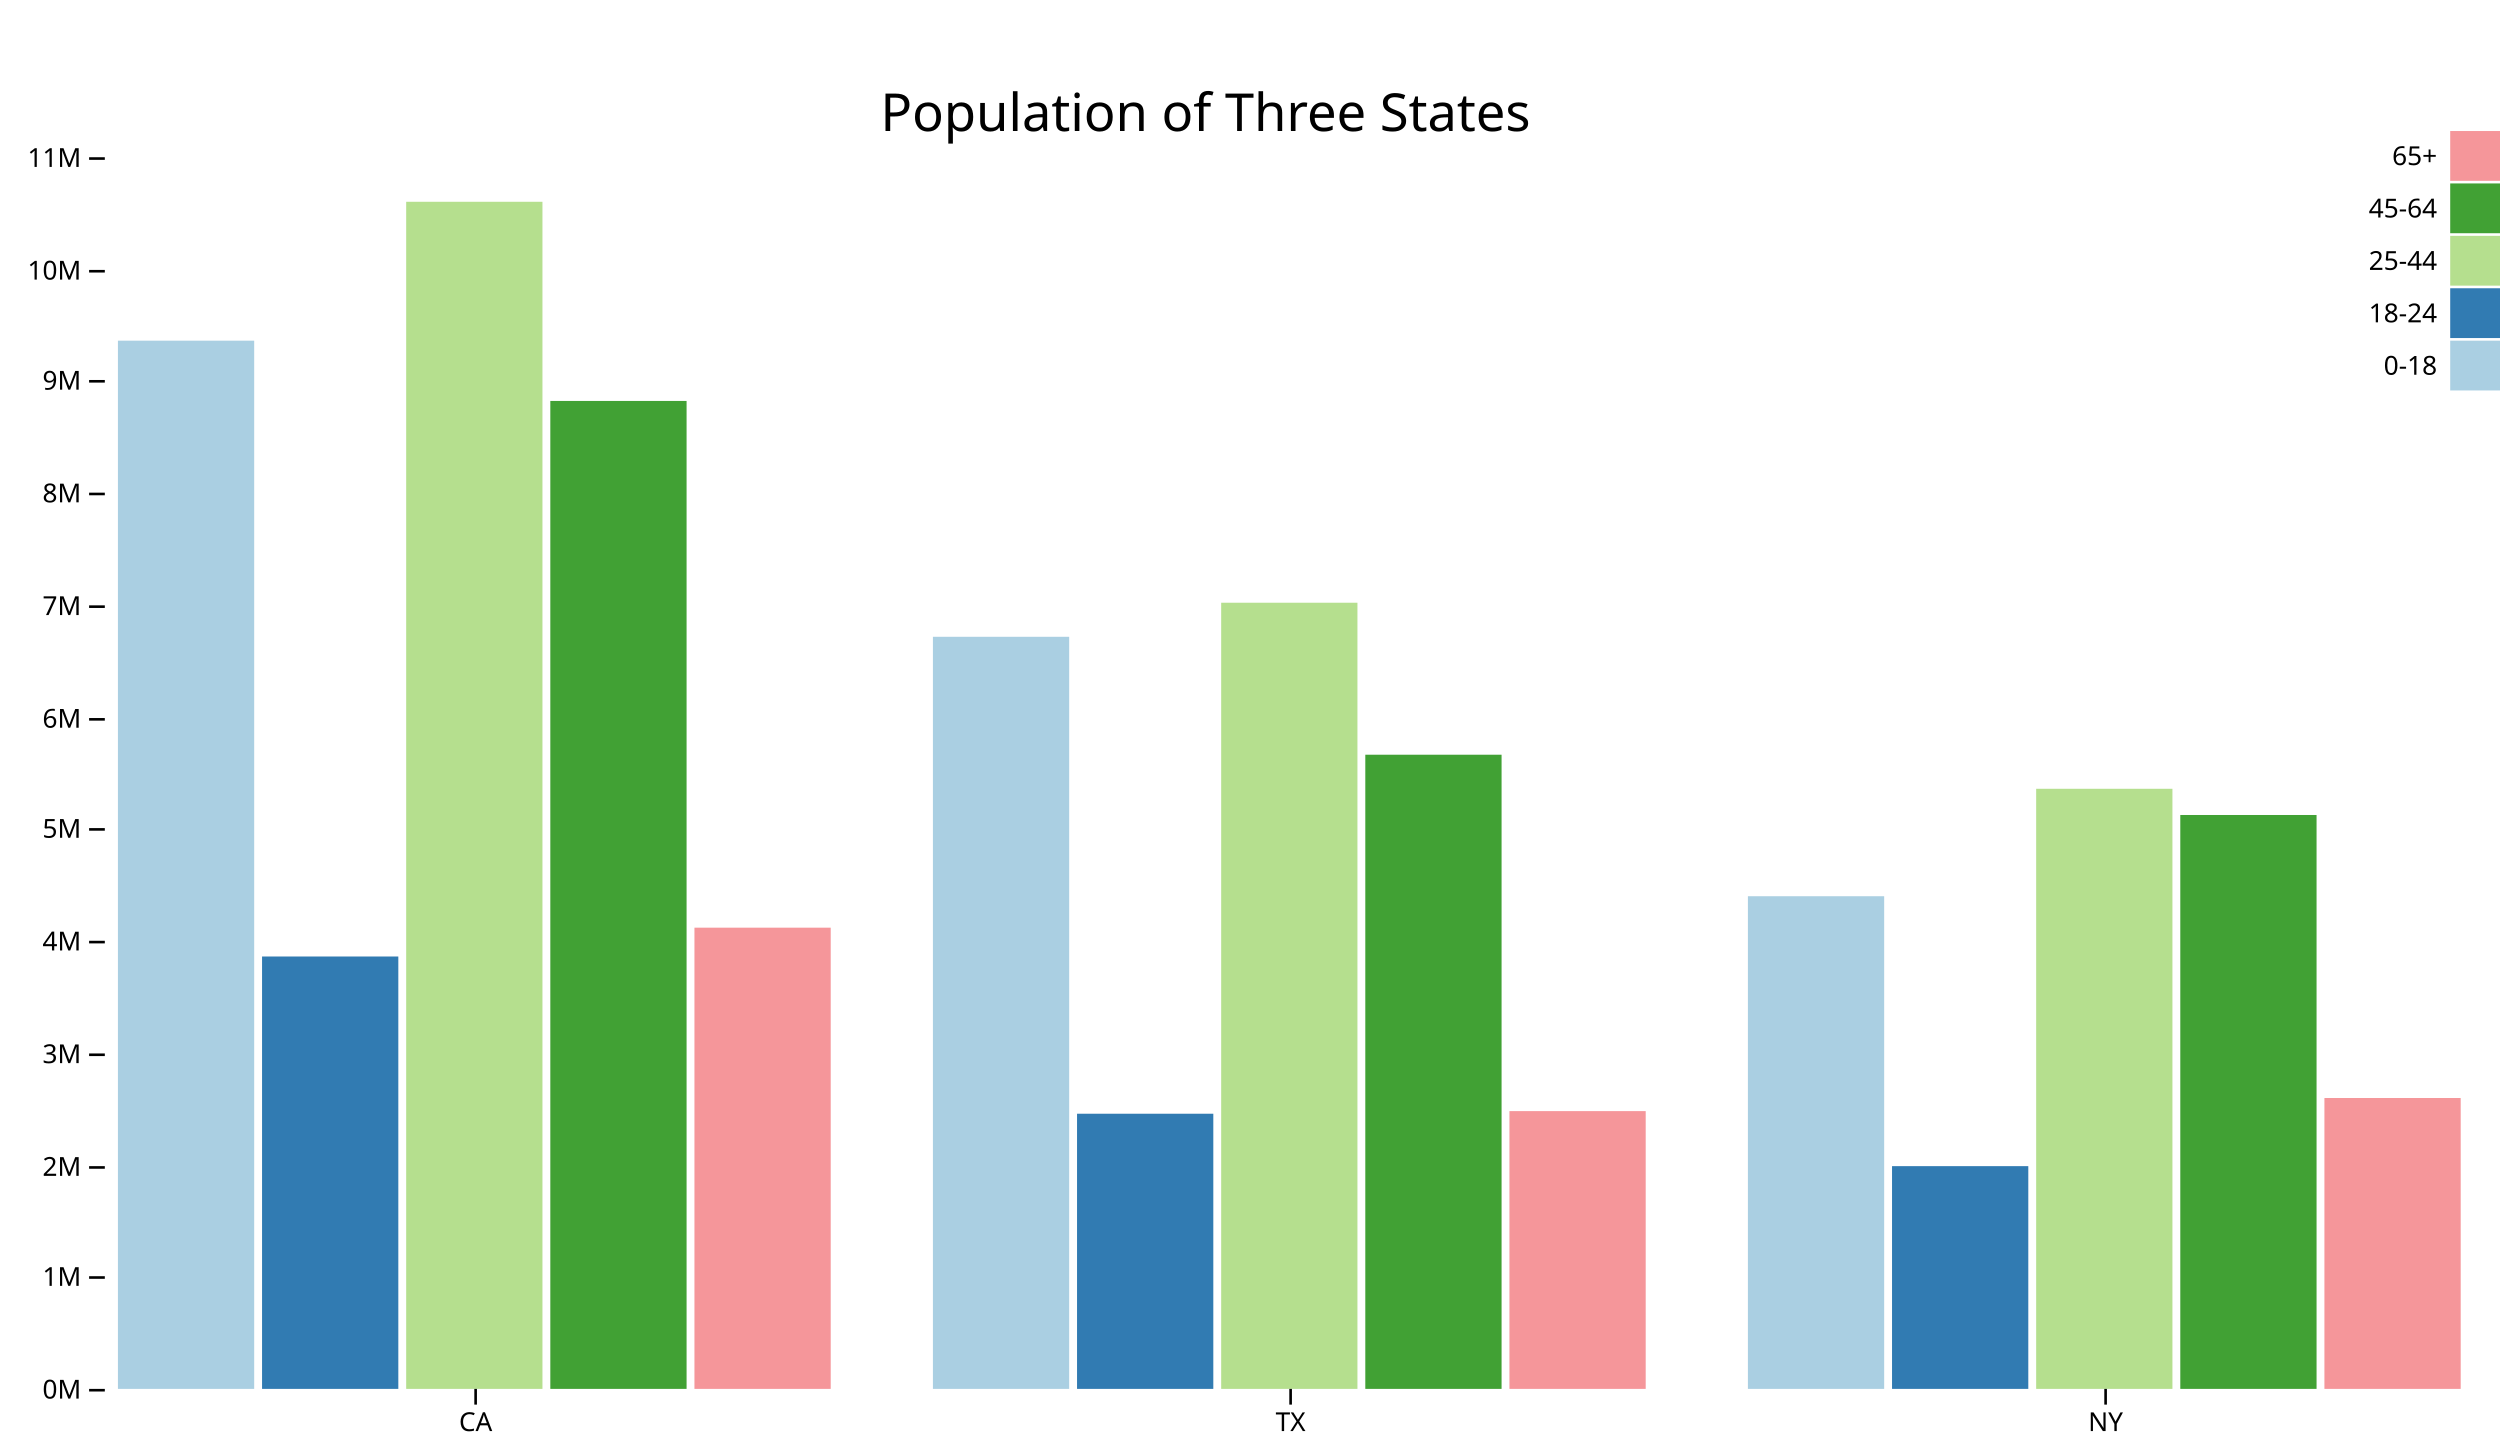
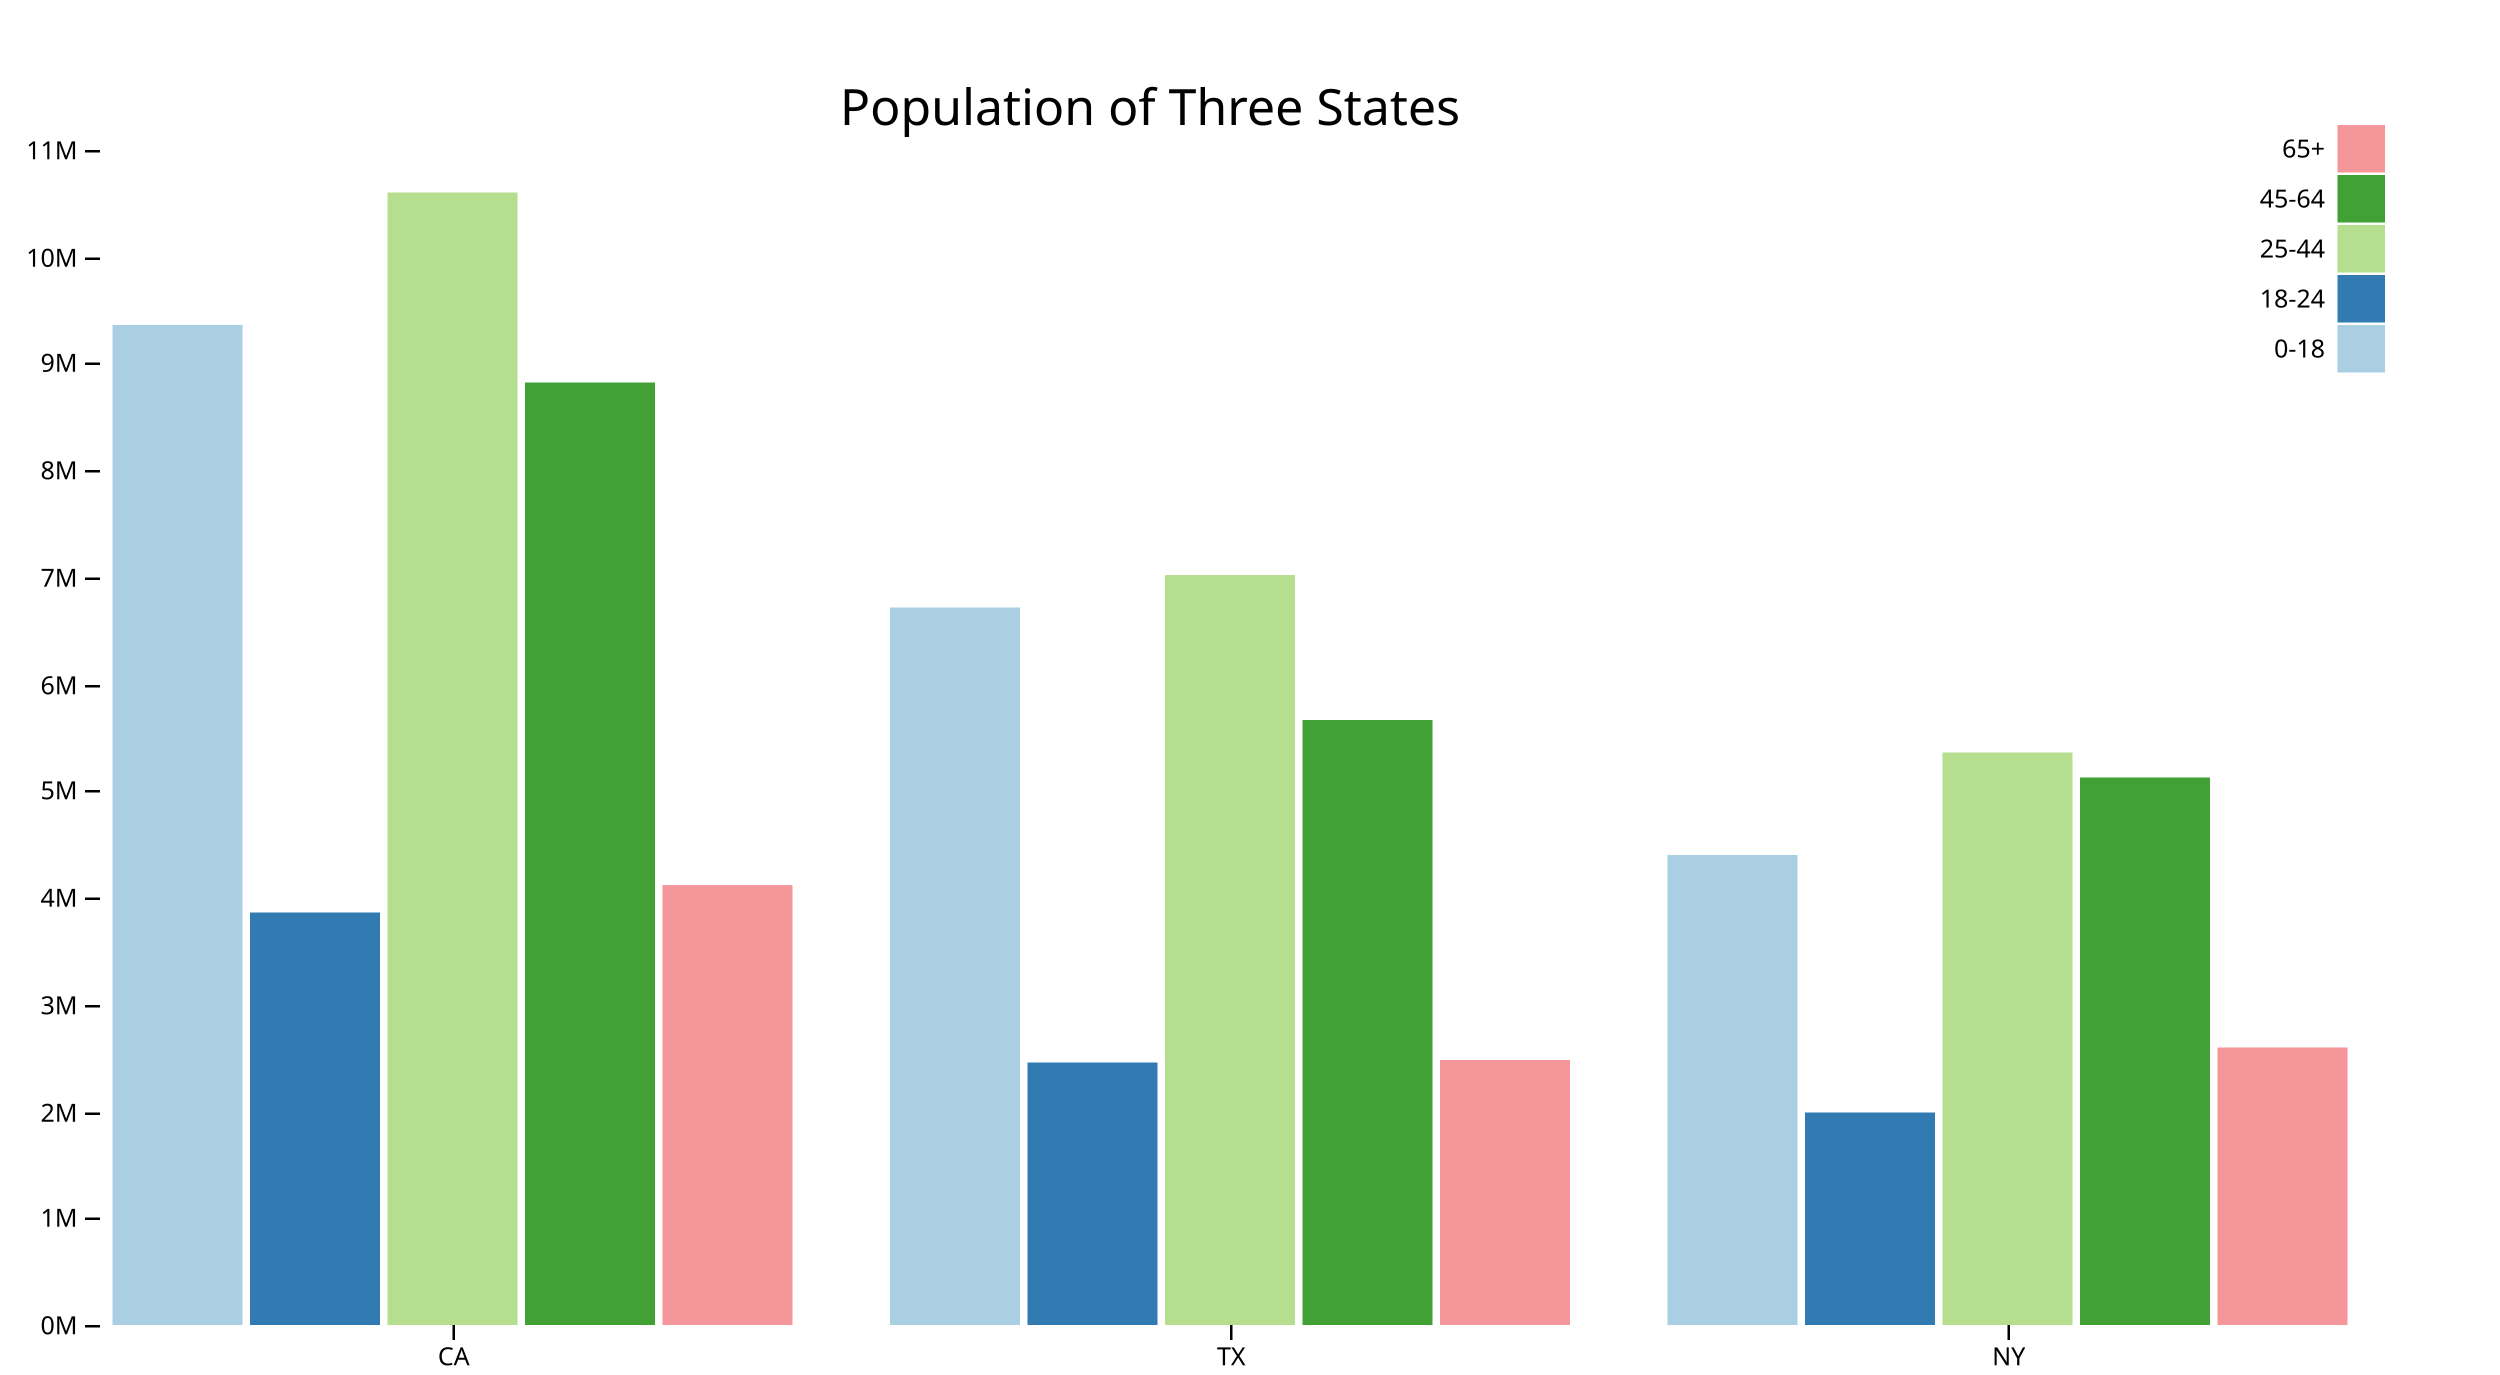
- <svg xmlns="http://www.w3.org/2000/svg" id="visChart" viewBox="0 0 954 550" width="954" height="550" xml:space="preserve">
+ <svg xmlns="http://www.w3.org/2000/svg" id="visChart" viewBox="0 0 1000 550" width="1000" height="550" xml:space="preserve">
  <g id="chartContent">
    <g transform="translate(0,50)">
      <g>
        <text id="mark5001" class=" mark Title title" data-datum="{}" font-size="20" font-family="sans-serif" text-anchor="middle" x="460" y="0">Population of Three States</text>
      </g>
      <g>
        <g transform="translate(41,0)">
          <rect id="mark1" class=" mark Shape1 rectangle" data-datum="{&quot;State&quot;:&quot;1_CA&quot;,&quot;Population&quot;:9364530,&quot;Age&quot;:&quot;0-18&quot;}" x="4" y="80" width="52" height="400" fill="#aacfe2" />
          <rect id="mark2" class=" mark Shape1 rectangle" data-datum="{&quot;State&quot;:&quot;1_CA&quot;,&quot;Population&quot;:3853788,&quot;Age&quot;:&quot;19-24&quot;}" x="59" y="315" width="52" height="165" fill="#317bb2" />
          <rect id="mark3" class=" mark Shape1 rectangle" data-datum="{&quot;State&quot;:&quot;1_CA&quot;,&quot;Population&quot;:10604510,&quot;Age&quot;:&quot;25-44&quot;}" x="114" y="27" width="52" height="453" fill="#b5df8e" />
          <rect id="mark4" class=" mark Shape1 rectangle" data-datum="{&quot;State&quot;:&quot;1_CA&quot;,&quot;Population&quot;:8819342,&quot;Age&quot;:&quot;45-64&quot;}" x="169" y="103" width="52" height="377" fill="#41a134" />
          <rect id="mark5" class=" mark Shape1 rectangle" data-datum="{&quot;State&quot;:&quot;1_CA&quot;,&quot;Population&quot;:4114496,&quot;Age&quot;:&quot;65+&quot;}" x="224" y="304" width="52" height="176" fill="#f5969a" />
        </g>
        <g transform="translate(352,0)">
          <rect id="mark6" class=" mark Shape1 rectangle" data-datum="{&quot;State&quot;:&quot;2_TX&quot;,&quot;Population&quot;:6725771,&quot;Age&quot;:&quot;0-18&quot;}" x="4" y="193" width="52" height="287" fill="#aacfe2" />
          <rect id="mark7" class=" mark Shape1 rectangle" data-datum="{&quot;State&quot;:&quot;2_TX&quot;,&quot;Population&quot;:2454721,&quot;Age&quot;:&quot;19-24&quot;}" x="59" y="375" width="52" height="105" fill="#317bb2" />
          <rect id="mark8" class=" mark Shape1 rectangle" data-datum="{&quot;State&quot;:&quot;2_TX&quot;,&quot;Population&quot;:7017731,&quot;Age&quot;:&quot;25-44&quot;}" x="114" y="180" width="52" height="300" fill="#b5df8e" />
          <rect id="mark9" class=" mark Shape1 rectangle" data-datum="{&quot;State&quot;:&quot;2_TX&quot;,&quot;Population&quot;:5656528,&quot;Age&quot;:&quot;45-64&quot;}" x="169" y="238" width="52" height="242" fill="#41a134" />
          <rect id="mark10" class=" mark Shape1 rectangle" data-datum="{&quot;State&quot;:&quot;2_TX&quot;,&quot;Population&quot;:2472223,&quot;Age&quot;:&quot;65+&quot;}" x="224" y="374" width="52" height="106" fill="#f5969a" />
        </g>
        <g transform="translate(663,0)">
          <rect id="mark11" class=" mark Shape1 rectangle" data-datum="{&quot;State&quot;:&quot;3_NY&quot;,&quot;Population&quot;:4408016,&quot;Age&quot;:&quot;0-18&quot;}" x="4" y="292" width="52" height="188" fill="#aacfe2" />
          <rect id="mark12" class=" mark Shape1 rectangle" data-datum="{&quot;State&quot;:&quot;3_NY&quot;,&quot;Population&quot;:1999120,&quot;Age&quot;:&quot;19-24&quot;}" x="59" y="395" width="52" height="85" fill="#317bb2" />
          <rect id="mark13" class=" mark Shape1 rectangle" data-datum="{&quot;State&quot;:&quot;3_NY&quot;,&quot;Population&quot;:5355235,&quot;Age&quot;:&quot;25-44&quot;}" x="114" y="251" width="52" height="229" fill="#b5df8e" />
          <rect id="mark14" class=" mark Shape1 rectangle" data-datum="{&quot;State&quot;:&quot;3_NY&quot;,&quot;Population&quot;:5120254,&quot;Age&quot;:&quot;45-64&quot;}" x="169" y="261" width="52" height="219" fill="#41a134" />
          <rect id="mark15" class=" mark Shape1 rectangle" data-datum="{&quot;State&quot;:&quot;3_NY&quot;,&quot;Population&quot;:2607672,&quot;Age&quot;:&quot;65+&quot;}" x="224" y="369" width="52" height="111" fill="#f5969a" />
        </g>
      </g>
      <g class="axis" data-datum="{&quot;position&quot;:&quot;State&quot;}" transform="translate(0,480)" fill="none" font-size="10" font-family="sans-serif" text-anchor="middle">
        <g transform="translate(181.5,0)">
          <line id="mark1001" class=" mark axis-tick" data-datum="{&quot;_TYPE&quot;:&quot;axis-tick&quot;}" stroke="currentColor" stroke-width="1" y2="6" />
        </g>
        <g transform="translate(492.5,0)">
          <line id="mark1002" class=" mark axis-tick" data-datum="{&quot;_TYPE&quot;:&quot;axis-tick&quot;}" stroke="currentColor" stroke-width="1" y2="6" />
        </g>
        <g transform="translate(803.5,0)">
          <line id="mark1003" class=" mark axis-tick" data-datum="{&quot;_TYPE&quot;:&quot;axis-tick&quot;}" stroke="currentColor" stroke-width="1" y2="6" />
        </g>
        <g transform="translate(181.5,0)">
          <text id="mark2001" class=" mark axis-label" data-datum="{&quot;_TYPE&quot;:&quot;axis-label&quot;}" fill="currentColor" y="9" dy="0.71em">CA</text>
        </g>
        <g transform="translate(492.5,0)">
          <text id="mark2002" class=" mark axis-label" data-datum="{&quot;_TYPE&quot;:&quot;axis-label&quot;}" fill="currentColor" y="9" dy="0.71em">TX</text>
        </g>
        <g transform="translate(803.5,0)">
          <text id="mark2003" class=" mark axis-label" data-datum="{&quot;_TYPE&quot;:&quot;axis-label&quot;}" fill="currentColor" y="9" dy="0.71em">NY</text>
        </g>
      </g>
      <g transform="translate(40,0)" fill="none" font-size="10" font-family="sans-serif" text-anchor="end">
        <g transform="translate(0,480.5)">
          <line id="mark1004" class=" mark axis-tick" data-datum="{&quot;_TYPE&quot;:&quot;axis-tick&quot;}" stroke="currentColor" stroke-width="1" x2="-6" />
        </g>
        <g transform="translate(0,437.5)">
          <line id="mark1005" class=" mark axis-tick" data-datum="{&quot;_TYPE&quot;:&quot;axis-tick&quot;}" stroke="currentColor" stroke-width="1" x2="-6" />
        </g>
        <g transform="translate(0,395.5)">
          <line id="mark1006" class=" mark axis-tick" data-datum="{&quot;_TYPE&quot;:&quot;axis-tick&quot;}" stroke="currentColor" stroke-width="1" x2="-6" />
        </g>
        <g transform="translate(0,352.5)">
          <line id="mark1007" class=" mark axis-tick" data-datum="{&quot;_TYPE&quot;:&quot;axis-tick&quot;}" stroke="currentColor" stroke-width="1" x2="-6" />
        </g>
        <g transform="translate(0,309.5)">
          <line id="mark1008" class=" mark axis-tick" data-datum="{&quot;_TYPE&quot;:&quot;axis-tick&quot;}" stroke="currentColor" stroke-width="1" x2="-6" />
        </g>
        <g transform="translate(0,266.5)">
          <line id="mark1009" class=" mark axis-tick" data-datum="{&quot;_TYPE&quot;:&quot;axis-tick&quot;}" stroke="currentColor" stroke-width="1" x2="-6" />
        </g>
        <g transform="translate(0,224.5)">
          <line id="mark1010" class=" mark axis-tick" data-datum="{&quot;_TYPE&quot;:&quot;axis-tick&quot;}" stroke="currentColor" stroke-width="1" x2="-6" />
        </g>
        <g transform="translate(0,181.5)">
          <line id="mark1011" class=" mark axis-tick" data-datum="{&quot;_TYPE&quot;:&quot;axis-tick&quot;}" stroke="currentColor" stroke-width="1" x2="-6" />
        </g>
        <g transform="translate(0,138.5)">
          <line id="mark1012" class=" mark axis-tick" data-datum="{&quot;_TYPE&quot;:&quot;axis-tick&quot;}" stroke="currentColor" stroke-width="1" x2="-6" />
        </g>
        <g transform="translate(0,95.5)">
          <line id="mark1013" class=" mark axis-tick" data-datum="{&quot;_TYPE&quot;:&quot;axis-tick&quot;}" stroke="currentColor" stroke-width="1" x2="-6" />
        </g>
        <g transform="translate(0,53.5)">
          <line id="mark1014" class=" mark axis-tick" data-datum="{&quot;_TYPE&quot;:&quot;axis-tick&quot;}" stroke="currentColor" stroke-width="1" x2="-6" />
        </g>
        <g transform="translate(0,10.5)">
          <line id="mark1015" class=" mark axis-tick" data-datum="{&quot;_TYPE&quot;:&quot;axis-tick&quot;}" stroke="currentColor" stroke-width="1" x2="-6" />
        </g>
        <g transform="translate(0,480.5)">
          <text id="mark2004" class=" mark axis-label" data-datum="{&quot;_TYPE&quot;:&quot;axis-label&quot;}" fill="currentColor" x="-9" dy="0.32em">0M</text>
        </g>
        <g transform="translate(0,437.5)">
          <text id="mark2005" class=" mark axis-label" data-datum="{&quot;_TYPE&quot;:&quot;axis-label&quot;}" fill="currentColor" x="-9" dy="0.32em">1M</text>
        </g>
        <g transform="translate(0,395.5)">
          <text id="mark2006" class=" mark axis-label" data-datum="{&quot;_TYPE&quot;:&quot;axis-label&quot;}" fill="currentColor" x="-9" dy="0.32em">2M</text>
        </g>
        <g transform="translate(0,352.5)">
          <text id="mark2007" class=" mark axis-label" data-datum="{&quot;_TYPE&quot;:&quot;axis-label&quot;}" fill="currentColor" x="-9" dy="0.32em">3M</text>
        </g>
        <g transform="translate(0,309.5)">
          <text id="mark2008" class=" mark axis-label" data-datum="{&quot;_TYPE&quot;:&quot;axis-label&quot;}" fill="currentColor" x="-9" dy="0.32em">4M</text>
        </g>
        <g transform="translate(0,266.5)">
          <text id="mark2009" class=" mark axis-label" data-datum="{&quot;_TYPE&quot;:&quot;axis-label&quot;}" fill="currentColor" x="-9" dy="0.32em">5M</text>
        </g>
        <g transform="translate(0,224.5)">
          <text id="mark2010" class=" mark axis-label" data-datum="{&quot;_TYPE&quot;:&quot;axis-label&quot;}" fill="currentColor" x="-9" dy="0.32em">6M</text>
        </g>
        <g transform="translate(0,181.5)">
          <text id="mark2011" class=" mark axis-label" data-datum="{&quot;_TYPE&quot;:&quot;axis-label&quot;}" fill="currentColor" x="-9" dy="0.32em">7M</text>
        </g>
        <g transform="translate(0,138.5)">
          <text id="mark2012" class=" mark axis-label" data-datum="{&quot;_TYPE&quot;:&quot;axis-label&quot;}" fill="currentColor" x="-9" dy="0.32em">8M</text>
        </g>
        <g transform="translate(0,95.5)">
          <text id="mark2013" class=" mark axis-label" data-datum="{&quot;_TYPE&quot;:&quot;axis-label&quot;}" fill="currentColor" x="-9" dy="0.32em">9M</text>
        </g>
        <g transform="translate(0,53.5)">
          <text id="mark2014" class=" mark axis-label" data-datum="{&quot;_TYPE&quot;:&quot;axis-label&quot;}" fill="currentColor" x="-9" dy="0.32em">10M</text>
        </g>
        <g transform="translate(0,10.5)">
          <text id="mark2015" class=" mark axis-label" data-datum="{&quot;_TYPE&quot;:&quot;axis-label&quot;}" fill="currentColor" x="-9" dy="0.32em">11M</text>
        </g>
      </g>
      <g class="legend" data-datum="{&quot;color&quot;:&quot;Age&quot;}" transform="translate(954,0)" text-anchor="end" font-family="sans-serif" font-size="10">
        <g transform="translate(0,0)">
          <rect id="mark3001" class=" mark legend-symbol" data-datum="{&quot;_TYPE&quot;:&quot;legend-symbol&quot;}" x="-19" width="19" height="19" fill="#f5969a" />
        </g>
        <g transform="translate(0,20)">
          <rect id="mark3002" class=" mark legend-symbol" data-datum="{&quot;_TYPE&quot;:&quot;legend-symbol&quot;}" x="-19" width="19" height="19" fill="#41a134" />
        </g>
        <g transform="translate(0,40)">
          <rect id="mark3003" class=" mark legend-symbol" data-datum="{&quot;_TYPE&quot;:&quot;legend-symbol&quot;}" x="-19" width="19" height="19" fill="#b5df8e" />
        </g>
        <g transform="translate(0,60)">
          <rect id="mark3004" class=" mark legend-symbol" data-datum="{&quot;_TYPE&quot;:&quot;legend-symbol&quot;}" x="-19" width="19" height="19" fill="#317bb2" />
        </g>
        <g transform="translate(0,80)">
          <rect id="mark3005" class=" mark legend-symbol" data-datum="{&quot;_TYPE&quot;:&quot;legend-symbol&quot;}" x="-19" width="19" height="19" fill="#aacfe2" />
        </g>
        <g transform="translate(0,0)">
          <text id="mark4001" class=" mark legend-label" data-datum="{&quot;_TYPE&quot;:&quot;legend-label&quot;}" x="-24" y="9.5" dy="0.35em">65+</text>
        </g>
        <g transform="translate(0,20)">
          <text id="mark4002" class=" mark legend-label" data-datum="{&quot;_TYPE&quot;:&quot;legend-label&quot;}" x="-24" y="9.5" dy="0.35em">45-64</text>
        </g>
        <g transform="translate(0,40)">
          <text id="mark4003" class=" mark legend-label" data-datum="{&quot;_TYPE&quot;:&quot;legend-label&quot;}" x="-24" y="9.5" dy="0.35em">25-44</text>
        </g>
        <g transform="translate(0,60)">
          <text id="mark4004" class=" mark legend-label" data-datum="{&quot;_TYPE&quot;:&quot;legend-label&quot;}" x="-24" y="9.5" dy="0.35em">18-24</text>
        </g>
        <g transform="translate(0,80)">
          <text id="mark4005" class=" mark legend-label" data-datum="{&quot;_TYPE&quot;:&quot;legend-label&quot;}" x="-24" y="9.5" dy="0.35em">0-18</text>
        </g>
      </g>
    </g>
  </g>
</svg>
